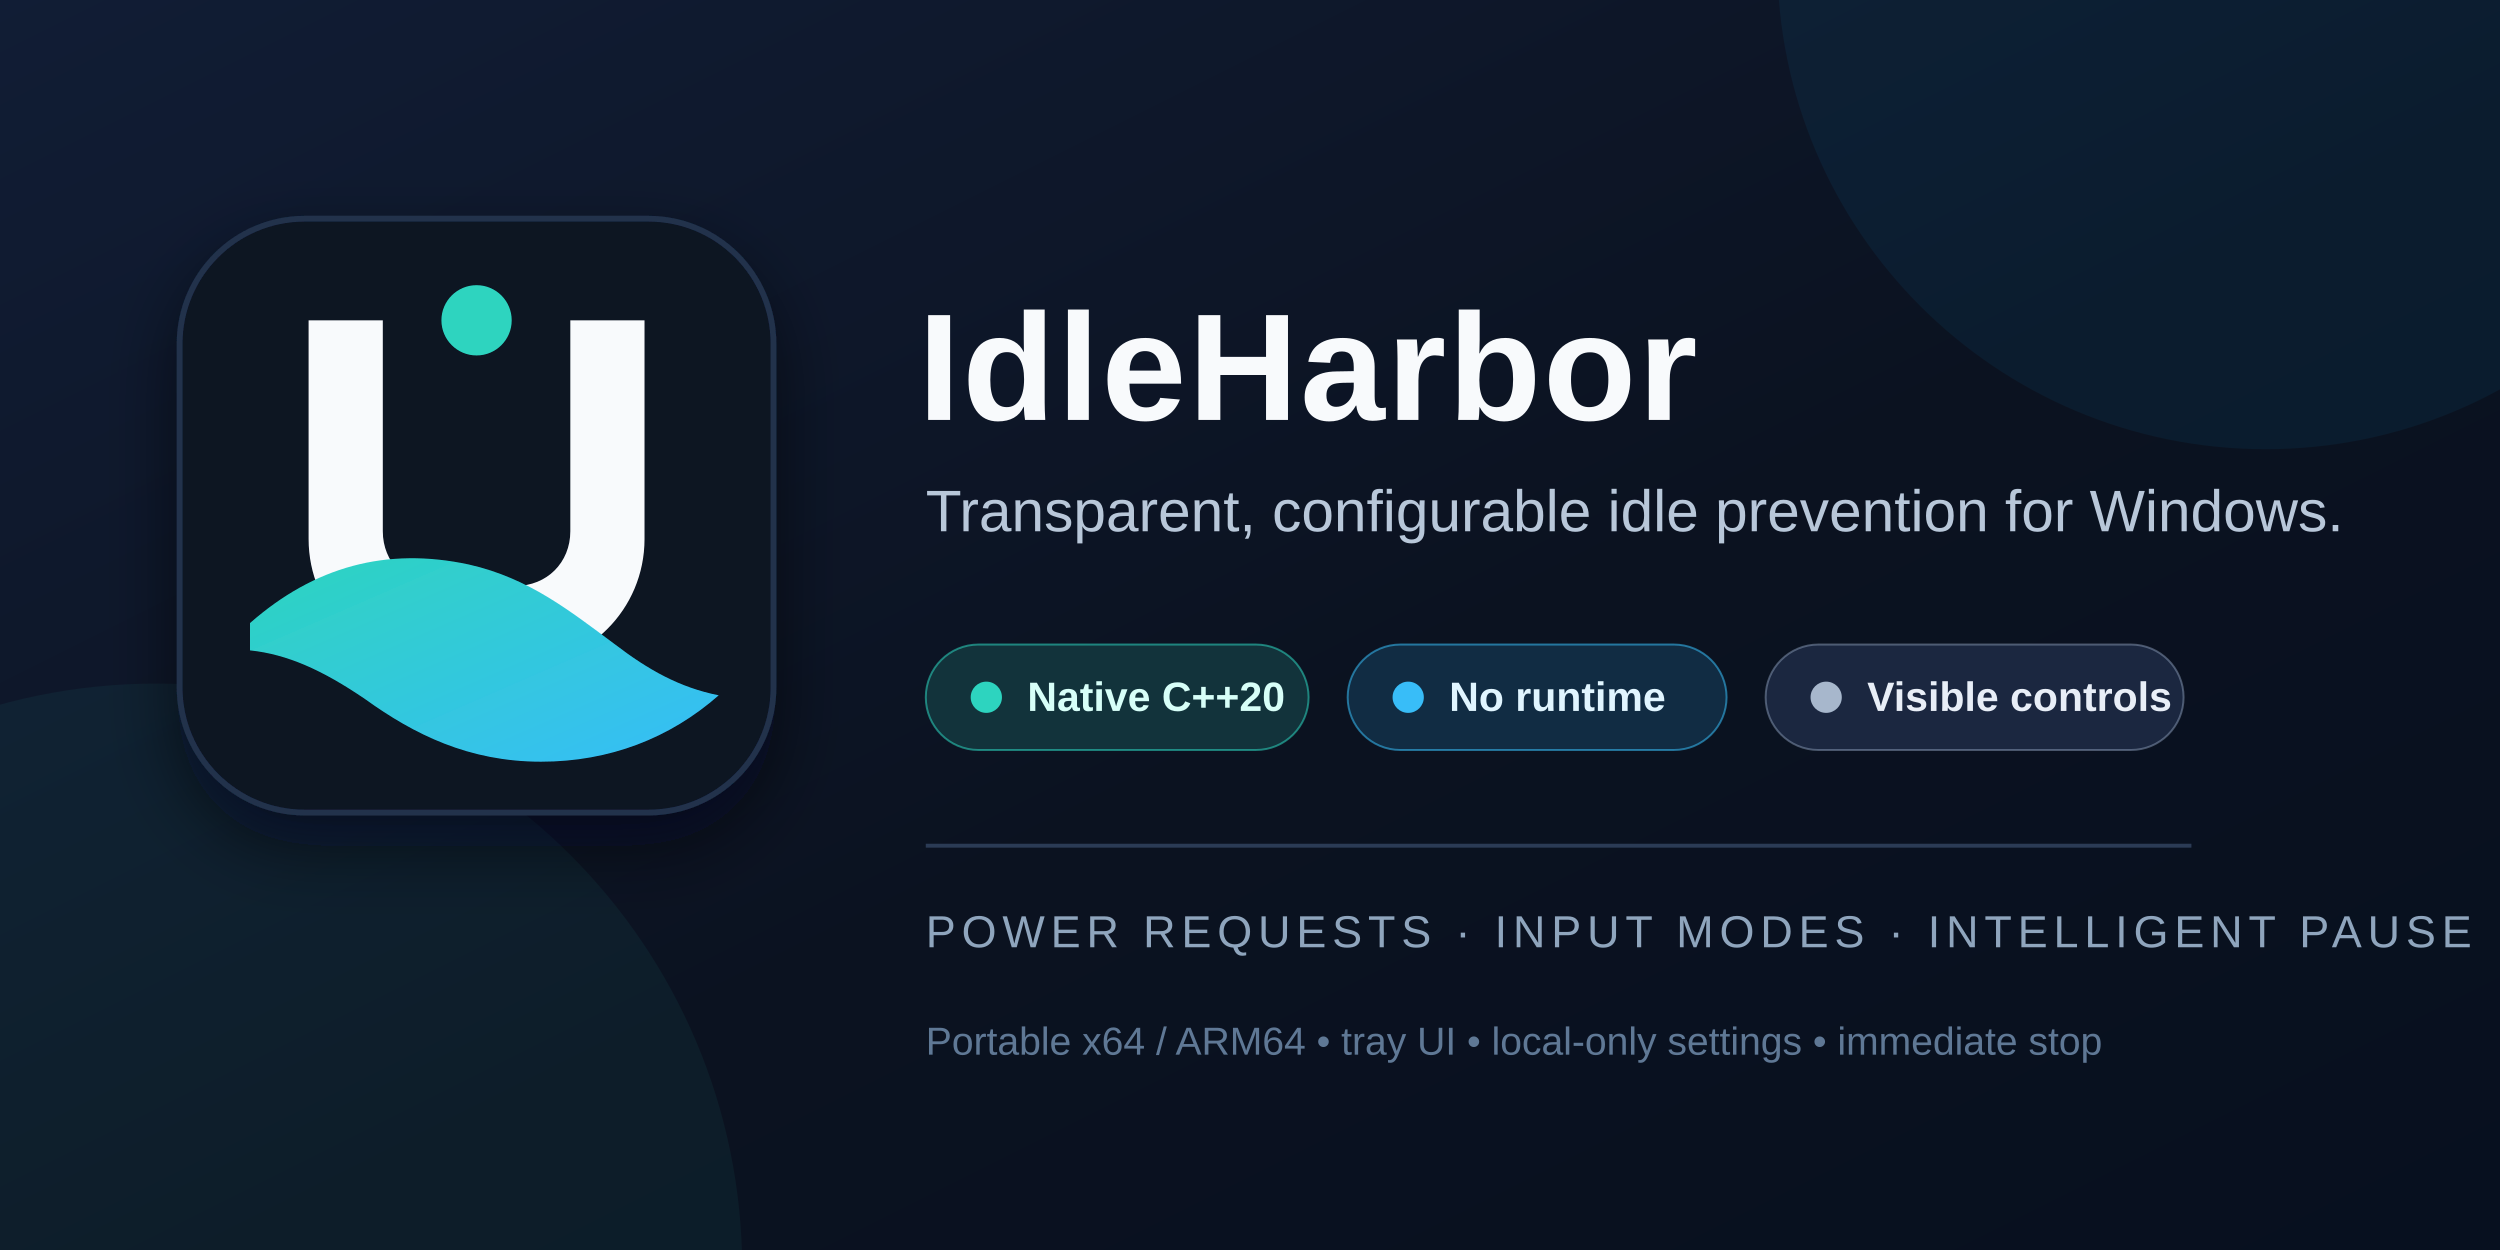
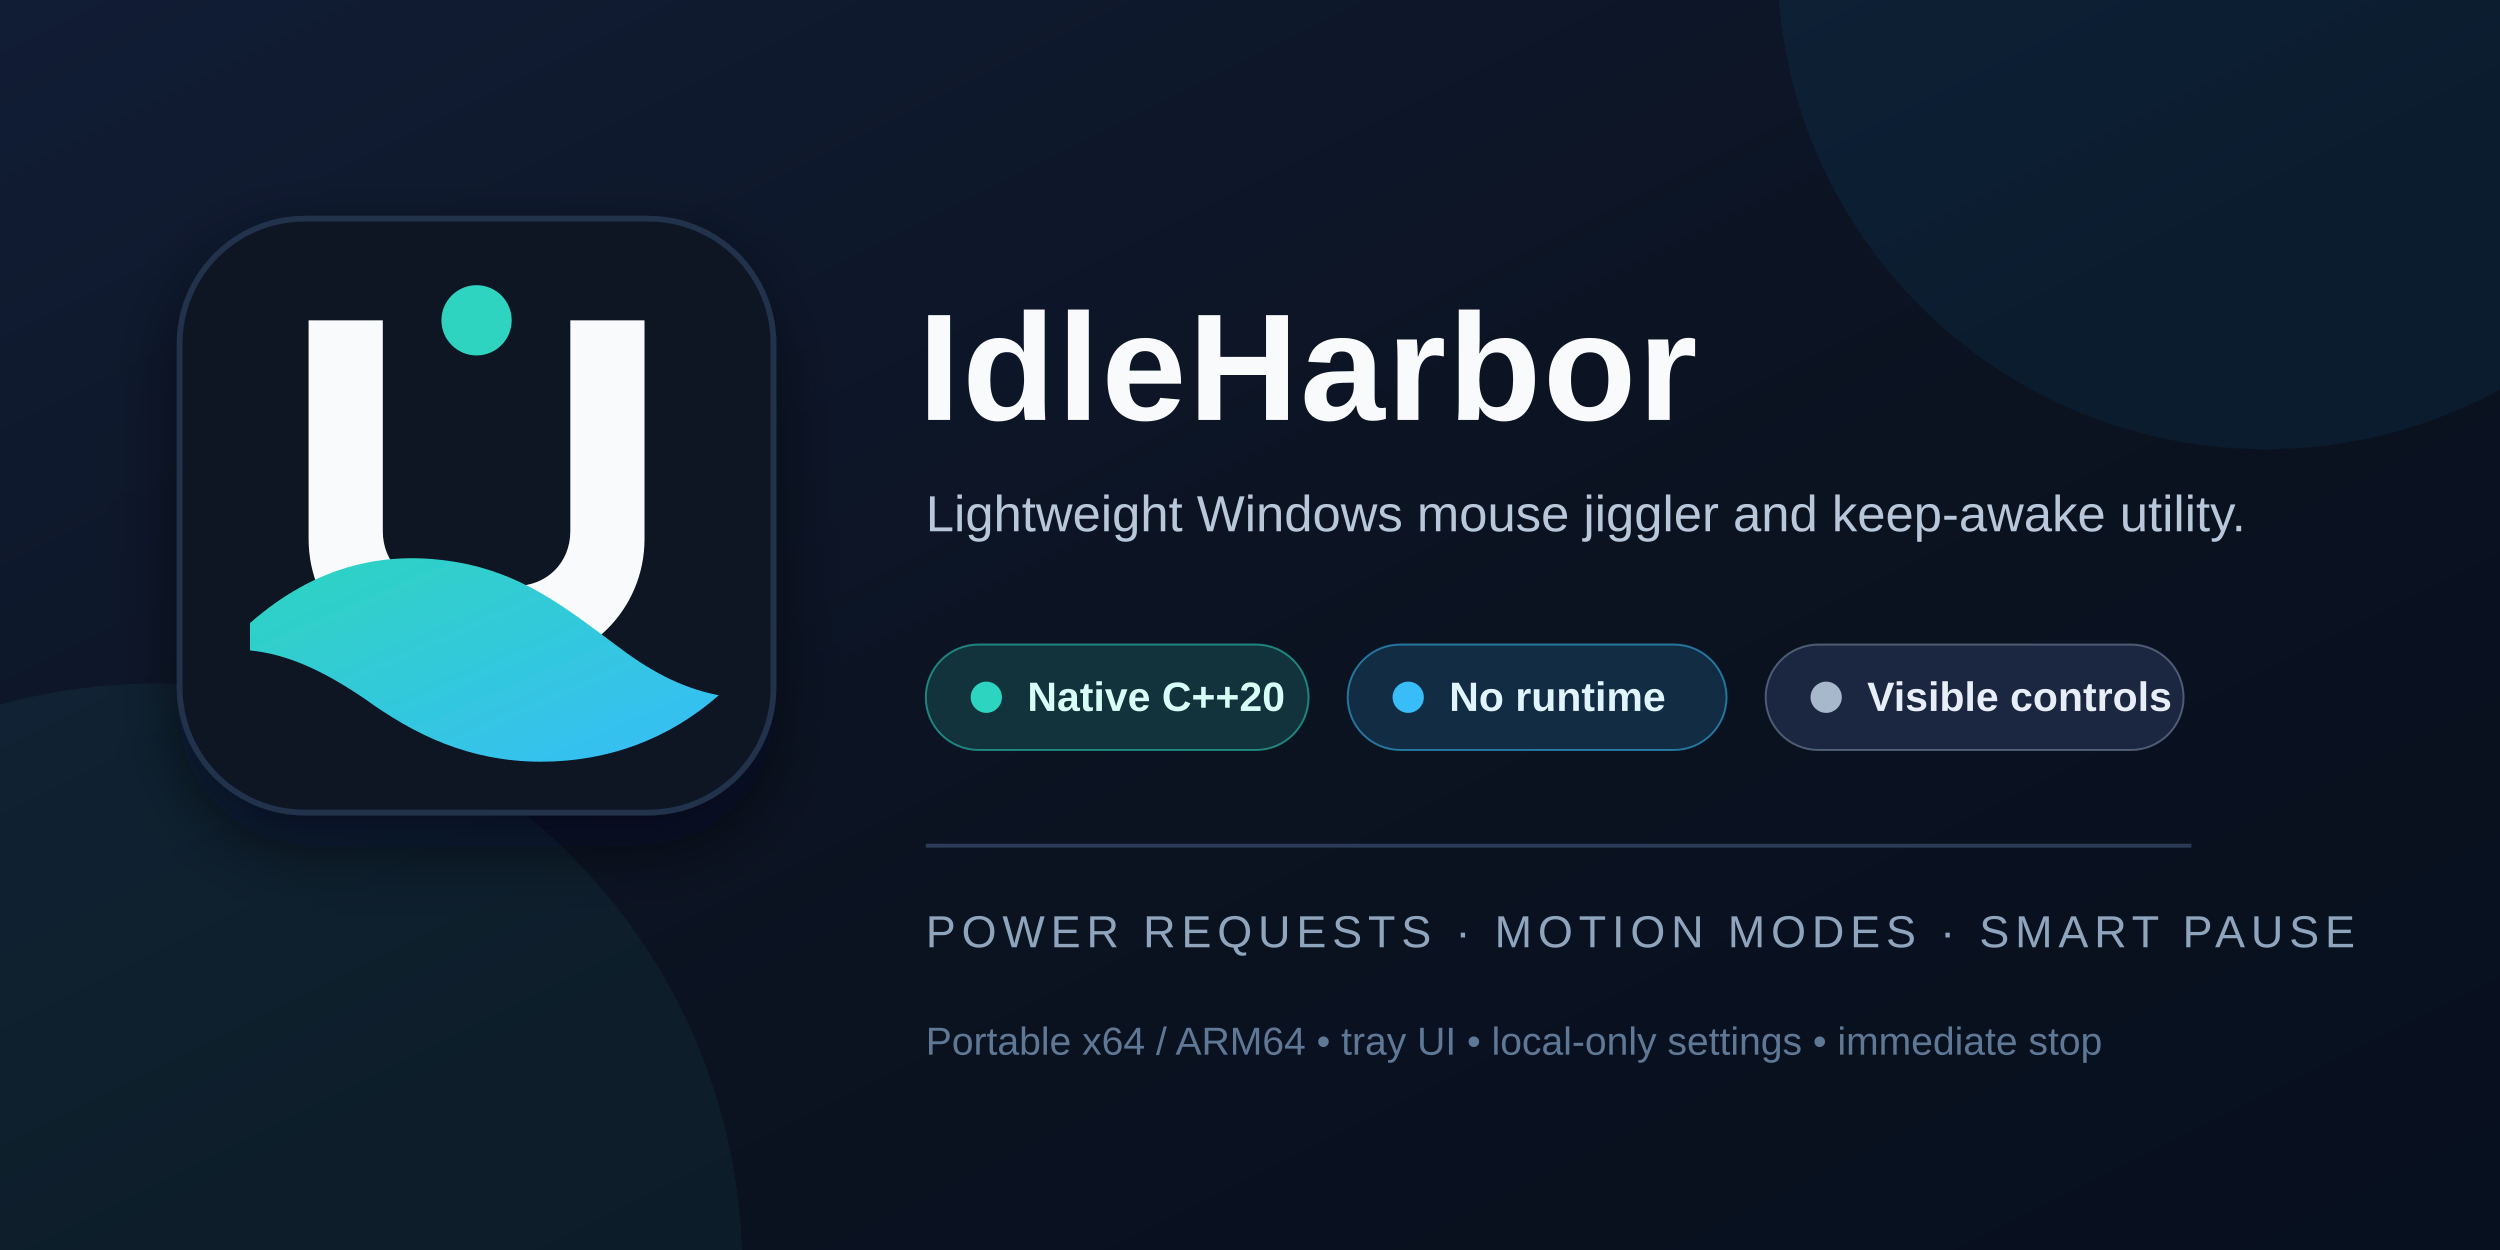
<svg xmlns="http://www.w3.org/2000/svg" viewBox="0 0 1280 640" role="img" aria-labelledby="title desc">
  <defs>
    <linearGradient id="background" x1="0" y1="0" x2="1" y2="1">
      <stop offset="0" stop-color="#111d35" />
      <stop offset="0.55" stop-color="#0b1220" />
      <stop offset="1" stop-color="#07101f" />
    </linearGradient>
    <linearGradient id="wake" x1="0" y1="0" x2="1" y2="1">
      <stop offset="0" stop-color="#2dd4bf" />
      <stop offset="1" stop-color="#38bdf8" />
    </linearGradient>
    <filter id="shadow" x="-30%" y="-30%" width="160%" height="160%">
      <feDropShadow dx="0" dy="16" stdDeviation="18" flood-color="#020617" flood-opacity="0.55" />
    </filter>
  </defs>
  <rect width="1280" height="640" fill="url(#background)" />
  <circle cx="1160" cy="-20" r="250" fill="#0ea5e9" opacity="0.07" />
  <circle cx="80" cy="650" r="300" fill="#2dd4bf" opacity="0.06" />
  <g transform="translate(92 112)" filter="url(#shadow)">
    <rect width="304" height="304" rx="64" fill="#0b1220" stroke="#20304b" stroke-width="3" />
    <path d="M66 52v112c0 36 29 65 65 65h42c36 0 65-29 65-65V52h-38v108c0 16-12 28-28 28h-40c-16 0-28-12-28-28V52Z" fill="#f8fafc" />
    <circle cx="152" cy="52" r="18" fill="#2dd4bf" />
    <path d="M36 207c33-29 70-39 112-30 31 7 52 24 75 41 17 13 33 22 53 26-25 22-56 34-91 34-37 0-65-14-90-32-22-15-40-23-59-25Z" fill="url(#wake)" />
  </g>
  <text x="470" y="215" fill="#f8fafc" font-family="Segoe UI, Arial, sans-serif" font-size="78" font-weight="700" letter-spacing="1">IdleHarbor</text>
-   <text x="474" y="272" fill="#b8c7d9" font-family="Segoe UI, Arial, sans-serif" font-size="30">Transparent, configurable idle prevention for Windows.</text>
+   <text x="474" y="272" fill="#b8c7d9" font-family="Segoe UI, Arial, sans-serif" font-size="26">Lightweight Windows mouse jiggler and keep-awake utility.</text>
  <g font-family="Segoe UI, Arial, sans-serif" font-size="21" font-weight="600">
    <g transform="translate(474 330)">
      <rect width="196" height="54" rx="27" fill="#12333b" stroke="#2dd4bf" stroke-opacity="0.55" />
      <circle cx="31" cy="27" r="8" fill="#2dd4bf" />
      <text x="52" y="34" fill="#d7fff8">Native C++20</text>
    </g>
    <g transform="translate(690 330)">
      <rect width="194" height="54" rx="27" fill="#112c43" stroke="#38bdf8" stroke-opacity="0.55" />
      <circle cx="31" cy="27" r="8" fill="#38bdf8" />
      <text x="52" y="34" fill="#e0f5ff">No runtime</text>
    </g>
    <g transform="translate(904 330)">
      <rect width="214" height="54" rx="27" fill="#1b2740" stroke="#8b9db8" stroke-opacity="0.5" />
      <circle cx="31" cy="27" r="8" fill="#a7b7cc" />
      <text x="52" y="34" fill="#e8eef7">Visible controls</text>
    </g>
  </g>
  <line x1="474" y1="433" x2="1122" y2="433" stroke="#2b3b55" stroke-width="2" />
-   <text x="474" y="485" fill="#8fa5bd" font-family="Segoe UI, Arial, sans-serif" font-size="23" letter-spacing="3">POWER REQUESTS  ·  INPUT MODES  ·  INTELLIGENT PAUSE</text>
+   <text x="474" y="485" fill="#8fa5bd" font-family="Segoe UI, Arial, sans-serif" font-size="23" letter-spacing="3">POWER REQUESTS  ·  MOTION MODES  ·  SMART PAUSE</text>
  <text x="474" y="540" fill="#5f7895" font-family="Segoe UI, Arial, sans-serif" font-size="20">Portable x64 / ARM64 • tray UI • local-only settings • immediate stop</text>
</svg>
